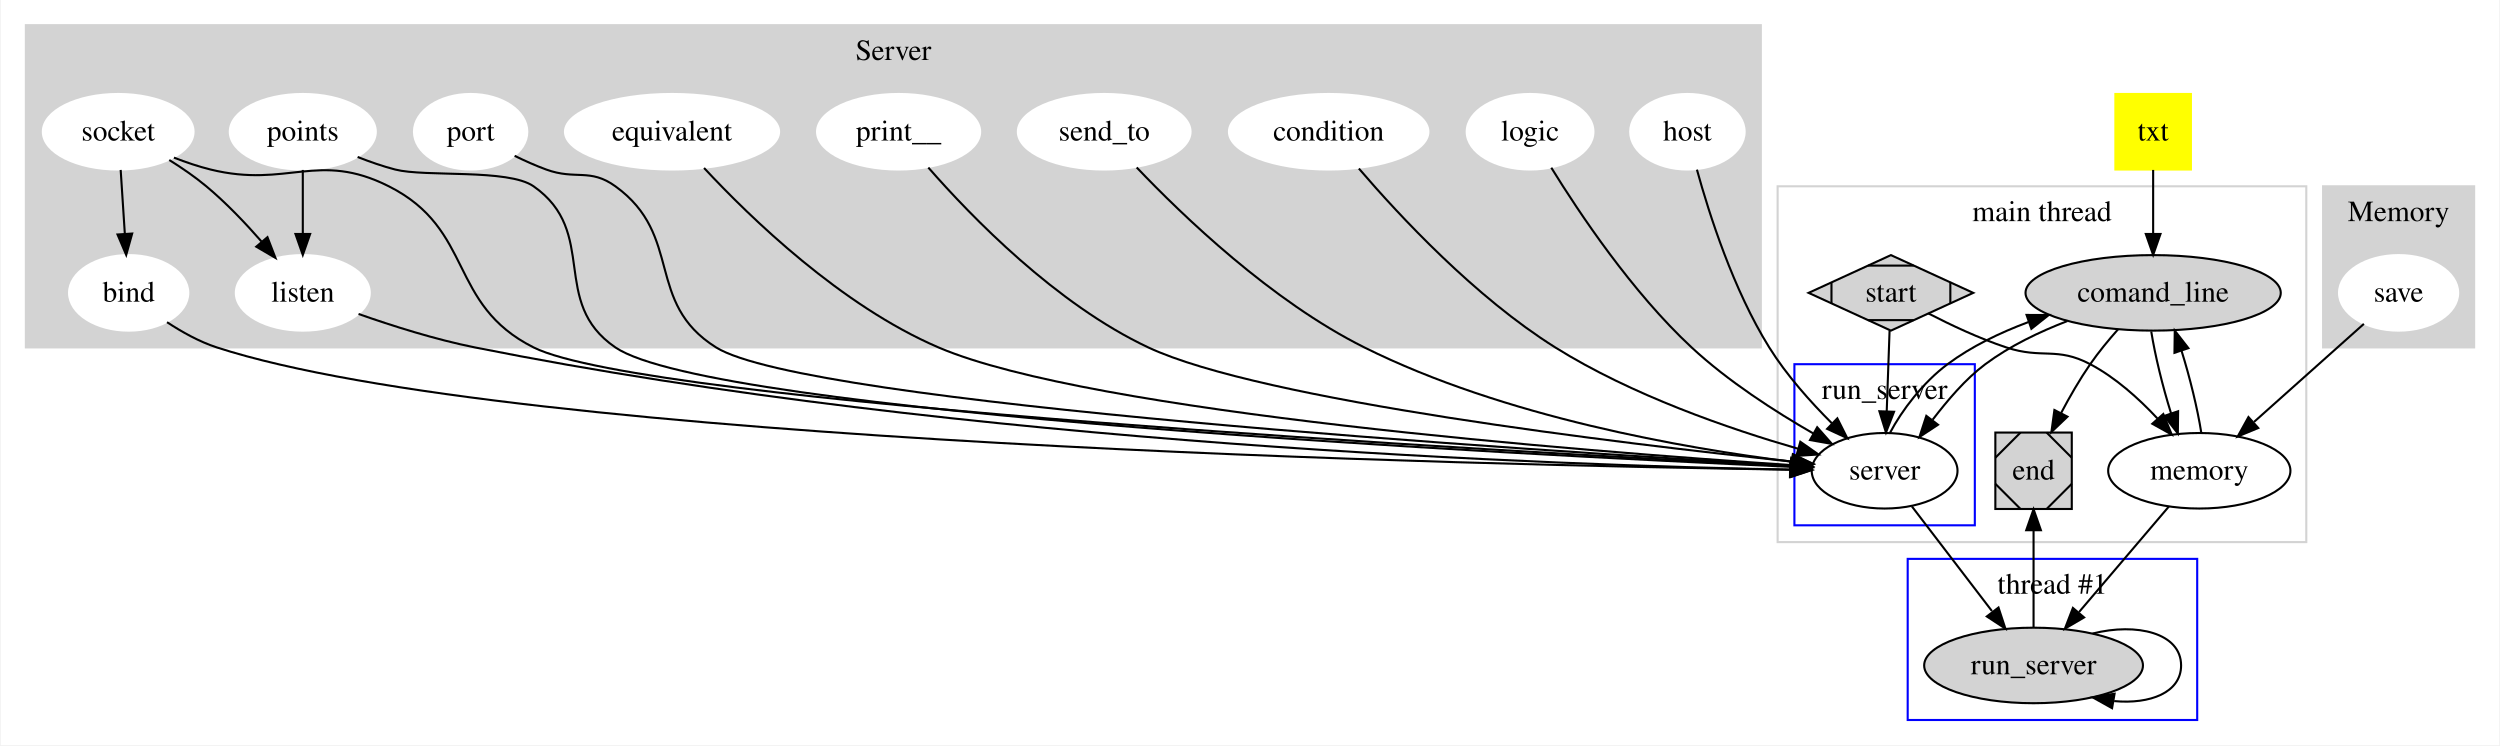
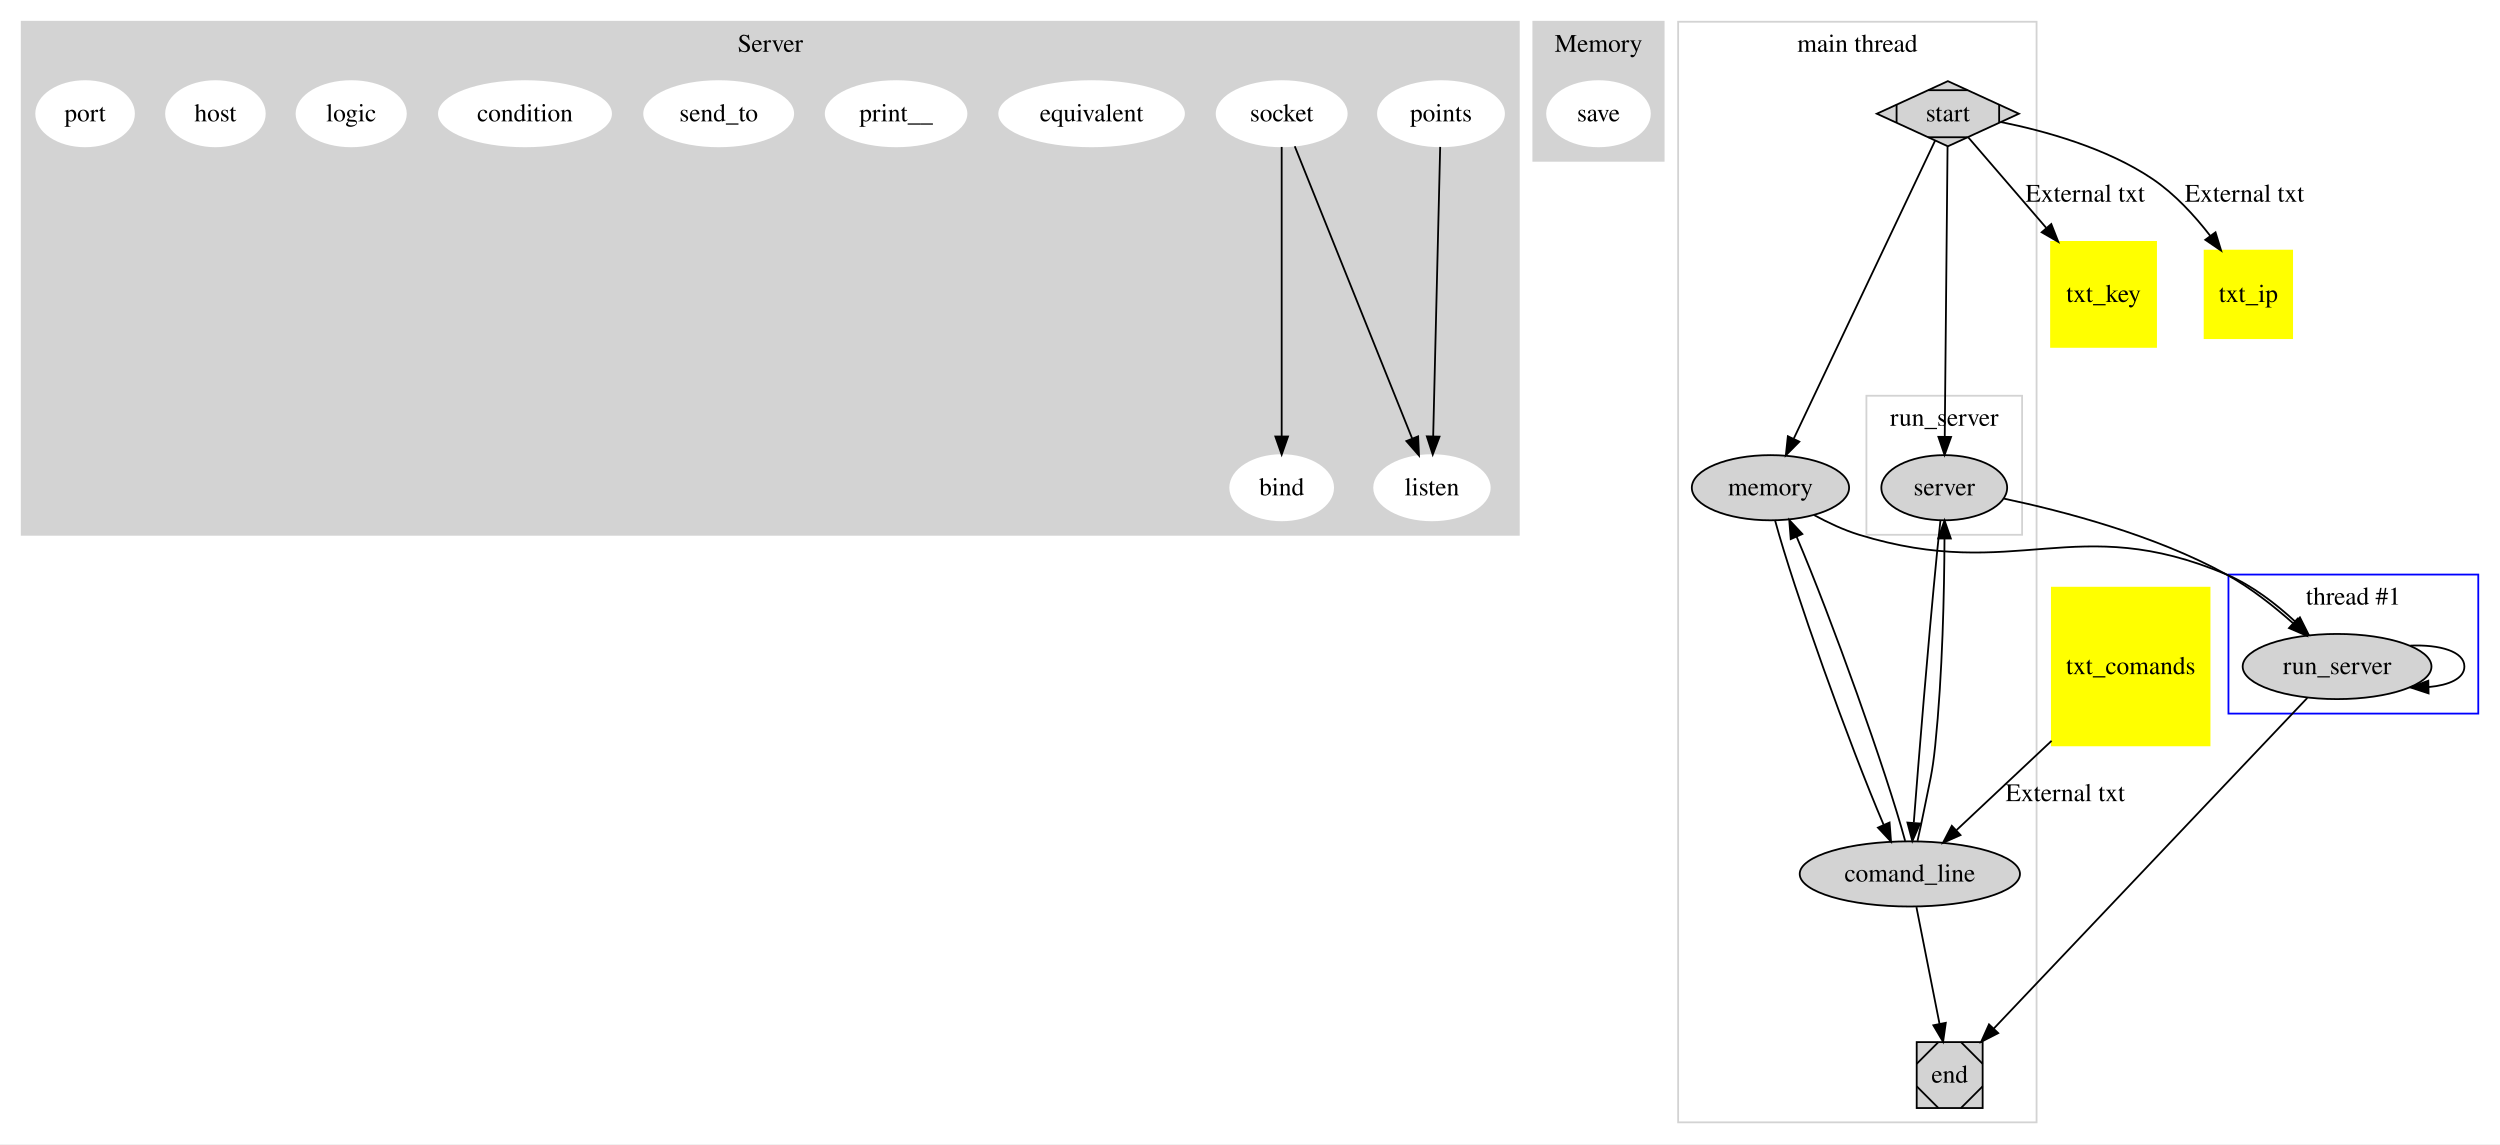
- <svg xmlns="http://www.w3.org/2000/svg" width="1191pt" height="355pt" viewBox="0.00 0.00 1191.00 355.20">
-   <g id="graph0" class="graph" transform="scale(1 1) rotate(0) translate(4 351.2)">
-     <polygon fill="#ffffff" stroke="transparent" points="-4,4 -4,-351.2 1187,-351.2 1187,4 -4,4" />
+ <svg xmlns="http://www.w3.org/2000/svg" width="1381pt" height="632pt" viewBox="0.00 0.00 1381.00 631.96">
+   <g id="graph0" class="graph" transform="scale(1 1) rotate(0) translate(4 627.956)">
+     <polygon fill="#ffffff" stroke="transparent" points="-4,4 -4,-627.956 1377,-627.956 1377,4 -4,4" />
    <g id="clust1" class="cluster">
-       <polygon fill="#d3d3d3" stroke="#d3d3d3" points="8,-185.6 8,-339.2 835,-339.2 835,-185.6 8,-185.6" />
-       <text text-anchor="middle" x="421.5" y="-322.6" font-family="Times,serif" font-size="14.00" fill="#000000">Server</text>
+       <polygon fill="#d3d3d3" stroke="#d3d3d3" points="8,-332.56 8,-615.956 835,-615.956 835,-332.56 8,-332.56" />
+       <text text-anchor="middle" x="421.5" y="-599.356" font-family="Times,serif" font-size="14.00" fill="#000000">Server</text>
    </g>
    <g id="clust2" class="cluster">
-       <polygon fill="#d3d3d3" stroke="#d3d3d3" points="1103,-185.6 1103,-262.4 1175,-262.4 1175,-185.6 1103,-185.6" />
-       <text text-anchor="middle" x="1139" y="-245.8" font-family="Times,serif" font-size="14.00" fill="#000000">Memory</text>
+       <polygon fill="#d3d3d3" stroke="#d3d3d3" points="843,-539.156 843,-615.956 915,-615.956 915,-539.156 843,-539.156" />
+       <text text-anchor="middle" x="879" y="-599.356" font-family="Times,serif" font-size="14.00" fill="#000000">Memory</text>
    </g>
    <g id="clust4" class="cluster">
-       <polygon fill="none" stroke="#d3d3d3" points="843,-92.8 843,-262.4 1095,-262.4 1095,-92.8 843,-92.8" />
-       <text text-anchor="middle" x="969" y="-245.8" font-family="Times,serif" font-size="14.00" fill="#000000">main thread</text>
+       <polygon fill="none" stroke="#d3d3d3" points="923,-8 923,-615.956 1121,-615.956 1121,-8 923,-8" />
+       <text text-anchor="middle" x="1022" y="-599.356" font-family="Times,serif" font-size="14.00" fill="#000000">main thread</text>
    </g>
    <g id="clust5" class="cluster">
-       <polygon fill="none" stroke="#0000ff" points="851,-100.8 851,-177.6 937,-177.6 937,-100.8 851,-100.8" />
-       <text text-anchor="middle" x="894" y="-161" font-family="Times,serif" font-size="14.00" fill="#000000">run_server</text>
+       <polygon fill="none" stroke="#d3d3d3" points="1027,-332.56 1027,-409.36 1113,-409.36 1113,-332.56 1027,-332.56" />
+       <text text-anchor="middle" x="1070" y="-392.76" font-family="Times,serif" font-size="14.00" fill="#000000">run_server</text>
    </g>
    <g id="clust6" class="cluster">
-       <polygon fill="none" stroke="#0000ff" points="905,-8 905,-84.8 1043,-84.8 1043,-8 905,-8" />
-       <text text-anchor="middle" x="974" y="-68.2" font-family="Times,serif" font-size="14.00" fill="#000000">thread #1</text>
+       <polygon fill="none" stroke="#0000ff" points="1227,-233.787 1227,-310.587 1365,-310.587 1365,-233.787 1227,-233.787" />
+       <text text-anchor="middle" x="1296" y="-293.987" font-family="Times,serif" font-size="14.00" fill="#000000">thread #1</text>
    </g>
    <g id="node1" class="node">
-       <ellipse fill="#ffffff" stroke="#ffffff" cx="140" cy="-288.4" rx="34.79" ry="18" />
-       <text text-anchor="middle" x="140" y="-284.2" font-family="Times,serif" font-size="14.00" fill="#000000">points</text>
+       <ellipse fill="#ffffff" stroke="#ffffff" cx="792" cy="-565.156" rx="34.79" ry="18" />
+       <text text-anchor="middle" x="792" y="-560.956" font-family="Times,serif" font-size="14.00" fill="#000000">points</text>
    </g>
    <g id="node11" class="node">
-       <ellipse fill="#ffffff" stroke="#ffffff" cx="140" cy="-211.6" rx="31.917" ry="18" />
-       <text text-anchor="middle" x="140" y="-207.4" font-family="Times,serif" font-size="14.00" fill="#000000">listen</text>
+       <ellipse fill="#ffffff" stroke="#ffffff" cx="787" cy="-358.56" rx="31.917" ry="18" />
+       <text text-anchor="middle" x="787" y="-354.36" font-family="Times,serif" font-size="14.00" fill="#000000">listen</text>
    </g>
    <g id="edge3" class="edge">
-       <path fill="none" stroke="#000000" d="M140,-270.2C140,-261.113 140,-249.918 140,-239.755" />
-       <polygon fill="#000000" stroke="#000000" points="143.5,-239.67 140,-229.67 136.5,-239.67 143.5,-239.67" />
+       <path fill="none" stroke="#000000" d="M791.556,-546.822C790.682,-510.68 788.729,-430.014 787.687,-386.943" />
+       <polygon fill="#000000" stroke="#000000" points="791.184,-386.765 787.443,-376.853 784.186,-386.935 791.184,-386.765" />
+     </g>
+     <g id="node2" class="node">
+       <ellipse fill="#ffffff" stroke="#ffffff" cx="704" cy="-565.156" rx="35.913" ry="18" />
+       <text text-anchor="middle" x="704" y="-560.956" font-family="Times,serif" font-size="14.00" fill="#000000">socket</text>
+     </g>
+     <g id="node10" class="node">
+       <ellipse fill="#ffffff" stroke="#ffffff" cx="704" cy="-358.56" rx="28.413" ry="18" />
+       <text text-anchor="middle" x="704" y="-354.36" font-family="Times,serif" font-size="14.00" fill="#000000">bind</text>
+     </g>
+     <g id="edge1" class="edge">
+       <path fill="none" stroke="#000000" d="M704,-546.822C704,-510.68 704,-430.014 704,-386.943" />
+       <polygon fill="#000000" stroke="#000000" points="707.5,-386.853 704,-376.853 700.5,-386.853 707.5,-386.853" />
+     </g>
+     <g id="edge2" class="edge">
+       <path fill="none" stroke="#000000" d="M711.221,-547.183C725.789,-510.92 758.78,-428.803 776.028,-385.87" />
+       <polygon fill="#000000" stroke="#000000" points="779.375,-386.928 779.855,-376.344 772.88,-384.318 779.375,-386.928" />
+     </g>
+     <g id="node3" class="node">
+       <ellipse fill="#ffffff" stroke="#ffffff" cx="599" cy="-565.156" rx="51.024" ry="18" />
+       <text text-anchor="middle" x="599" y="-560.956" font-family="Times,serif" font-size="14.00" fill="#000000">equivalent</text>
+     </g>
+     <g id="node4" class="node">
+       <ellipse fill="#ffffff" stroke="#ffffff" cx="491" cy="-565.156" rx="38.865" ry="18" />
+       <text text-anchor="middle" x="491" y="-560.956" font-family="Times,serif" font-size="14.00" fill="#000000">print__</text>
+     </g>
+     <g id="node5" class="node">
+       <ellipse fill="#ffffff" stroke="#ffffff" cx="393" cy="-565.156" rx="41.153" ry="18" />
+       <text text-anchor="middle" x="393" y="-560.956" font-family="Times,serif" font-size="14.00" fill="#000000">send_to</text>
+     </g>
+     <g id="node6" class="node">
+       <ellipse fill="#ffffff" stroke="#ffffff" cx="286" cy="-565.156" rx="47.533" ry="18" />
+       <text text-anchor="middle" x="286" y="-560.956" font-family="Times,serif" font-size="14.00" fill="#000000">condition</text>
+     </g>
+     <g id="node7" class="node">
+       <ellipse fill="#ffffff" stroke="#ffffff" cx="190" cy="-565.156" rx="30.196" ry="18" />
+       <text text-anchor="middle" x="190" y="-560.956" font-family="Times,serif" font-size="14.00" fill="#000000">logic</text>
+     </g>
+     <g id="node8" class="node">
+       <ellipse fill="#ffffff" stroke="#ffffff" cx="115" cy="-565.156" rx="27.266" ry="18" />
+       <text text-anchor="middle" x="115" y="-560.956" font-family="Times,serif" font-size="14.00" fill="#000000">host</text>
+     </g>
+     <g id="node9" class="node">
+       <ellipse fill="#ffffff" stroke="#ffffff" cx="43" cy="-565.156" rx="27" ry="18" />
+       <text text-anchor="middle" x="43" y="-560.956" font-family="Times,serif" font-size="14.00" fill="#000000">port</text>
    </g>
    <g id="node12" class="node">
-       <ellipse fill="none" stroke="#000000" cx="894" cy="-126.8" rx="34.748" ry="18" />
-       <text text-anchor="middle" x="894" y="-122.6" font-family="Times,serif" font-size="14.00" fill="#000000">server</text>
+       <ellipse fill="#ffffff" stroke="#ffffff" cx="879" cy="-565.156" rx="28.389" ry="18" />
+       <text text-anchor="middle" x="879" y="-560.956" font-family="Times,serif" font-size="14.00" fill="#000000">save</text>
+     </g>
+     <g id="node13" class="node">
+       <polygon fill="#d3d3d3" stroke="#000000" points="1072,-583.156 1032.763,-565.156 1072,-547.156 1111.237,-565.156 1072,-583.156" />
+       <polyline fill="none" stroke="#000000" points="1043.67,-570.16 1043.67,-560.152 " />
+       <polyline fill="none" stroke="#000000" points="1061.093,-552.16 1082.907,-552.16 " />
+       <polyline fill="none" stroke="#000000" points="1100.33,-560.152 1100.33,-570.16 " />
+       <polyline fill="none" stroke="#000000" points="1082.907,-578.152 1061.093,-578.152 " />
+       <text text-anchor="middle" x="1072" y="-560.956" font-family="Times,serif" font-size="14.00" fill="#000000">start</text>
+     </g>
+     <g id="node14" class="node">
+       <ellipse fill="#d3d3d3" stroke="#000000" cx="974" cy="-358.56" rx="43.44" ry="18" />
+       <text text-anchor="middle" x="974" y="-354.36" font-family="Times,serif" font-size="14.00" fill="#000000">memory</text>
    </g>
    <g id="edge4" class="edge">
-       <path fill="none" stroke="#000000" d="M166.133,-276.374C171.919,-274.09 178.089,-271.938 184,-270.4 198.298,-266.681 237.897,-270.873 250,-262.4 281.361,-240.445 257.381,-207.181 289,-185.6 335.039,-154.177 717.169,-134.571 849.276,-128.679" />
-       <polygon fill="#000000" stroke="#000000" points="849.611,-132.168 859.447,-128.231 849.302,-125.175 849.611,-132.168" />
+       <path fill="none" stroke="#000000" d="M1064.952,-550.298C1048.591,-515.806 1007.835,-429.888 986.884,-385.721" />
+       <polygon fill="#000000" stroke="#000000" points="989.938,-383.992 982.489,-376.457 983.613,-386.992 989.938,-383.992" />
    </g>
-     <g id="node2" class="node">
-       <ellipse fill="#ffffff" stroke="#ffffff" cx="316" cy="-288.4" rx="51.024" ry="18" />
-       <text text-anchor="middle" x="316" y="-284.2" font-family="Times,serif" font-size="14.00" fill="#000000">equivalent</text>
+     <g id="node15" class="node">
+       <ellipse fill="#d3d3d3" stroke="#000000" cx="1070" cy="-358.56" rx="34.748" ry="18" />
+       <text text-anchor="middle" x="1070" y="-354.36" font-family="Times,serif" font-size="14.00" fill="#000000">server</text>
    </g>
    <g id="edge5" class="edge">
-       <path fill="none" stroke="#000000" d="M331.261,-271.127C353.322,-247.425 396.593,-205.498 443,-185.6 515.632,-154.458 750.409,-136.067 849.363,-129.527" />
-       <polygon fill="#000000" stroke="#000000" points="849.594,-133.019 859.346,-128.877 849.139,-126.034 849.594,-133.019" />
+       <path fill="none" stroke="#000000" d="M1071.826,-547.183C1071.477,-511.164 1070.691,-429.904 1070.273,-386.741" />
+       <polygon fill="#000000" stroke="#000000" points="1073.772,-386.604 1070.175,-376.638 1066.772,-386.672 1073.772,-386.604" />
    </g>
-     <g id="node3" class="node">
-       <ellipse fill="#ffffff" stroke="#ffffff" cx="424" cy="-288.4" rx="38.865" ry="18" />
-       <text text-anchor="middle" x="424" y="-284.2" font-family="Times,serif" font-size="14.00" fill="#000000">print__</text>
+     <g id="node19" class="node">
+       <polygon fill="#ffff00" stroke="#ffff00" points="1262.173,-489.531 1213.827,-489.531 1213.827,-441.185 1262.173,-441.185 1262.173,-489.531" />
+       <text text-anchor="middle" x="1238" y="-461.158" font-family="Times,serif" font-size="14.00" fill="#000000">txt_ip</text>
+     </g>
+     <g id="edge15" class="edge">
+       <path fill="none" stroke="#000000" d="M1101.387,-560.531C1125.453,-555.683 1159.559,-546.301 1185,-529.156 1197.299,-520.867 1208.281,-508.921 1217.015,-497.602" />
+       <polygon fill="#000000" stroke="#000000" points="1219.847,-499.658 1222.963,-489.532 1214.212,-495.504 1219.847,-499.658" />
+       <text text-anchor="middle" x="1235.852" y="-516.556" font-family="Times,serif" font-size="14.00" fill="#000000">External txt</text>
+     </g>
+     <g id="node20" class="node">
+       <polygon fill="#ffff00" stroke="#ffff00" points="1186.996,-494.354 1129.004,-494.354 1129.004,-436.362 1186.996,-436.362 1186.996,-494.354" />
+       <text text-anchor="middle" x="1158" y="-461.158" font-family="Times,serif" font-size="14.00" fill="#000000">txt_key</text>
+     </g>
+     <g id="edge16" class="edge">
+       <path fill="none" stroke="#000000" d="M1083.243,-552.109C1094.14,-539.463 1111.186,-519.683 1126.25,-502.202" />
+       <polygon fill="#000000" stroke="#000000" points="1129.126,-504.226 1133.003,-494.366 1123.823,-499.657 1129.126,-504.226" />
+       <text text-anchor="middle" x="1147.852" y="-516.556" font-family="Times,serif" font-size="14.00" fill="#000000">External txt</text>
+     </g>
+     <g id="node16" class="node">
+       <ellipse fill="#d3d3d3" stroke="#000000" cx="1051" cy="-145.215" rx="60.837" ry="18" />
+       <text text-anchor="middle" x="1051" y="-141.015" font-family="Times,serif" font-size="14.00" fill="#000000">comand_line</text>
    </g>
    <g id="edge6" class="edge">
-       <path fill="none" stroke="#000000" d="M438.161,-271.341C458.666,-247.893 499.017,-206.265 543,-185.6 596.829,-160.309 768.198,-139.803 849.881,-131.189" />
-       <polygon fill="#000000" stroke="#000000" points="850.27,-134.667 859.853,-130.149 849.544,-127.705 850.27,-134.667" />
+       <path fill="none" stroke="#000000" d="M976.585,-340.37C986.7,-302.804 1017.624,-216.477 1036.541,-172.315" />
+       <polygon fill="#000000" stroke="#000000" points="1039.79,-173.62 1040.612,-163.057 1033.382,-170.802 1039.79,-173.62" />
    </g>
-     <g id="node4" class="node">
-       <ellipse fill="#ffffff" stroke="#ffffff" cx="522" cy="-288.4" rx="41.153" ry="18" />
-       <text text-anchor="middle" x="522" y="-284.2" font-family="Times,serif" font-size="14.00" fill="#000000">send_to</text>
+     <g id="node18" class="node">
+       <ellipse fill="#d3d3d3" stroke="#000000" cx="1287" cy="-259.787" rx="52.148" ry="18" />
+       <text text-anchor="middle" x="1287" y="-255.587" font-family="Times,serif" font-size="14.00" fill="#000000">run_server</text>
+     </g>
+     <g id="edge11" class="edge">
+       <path fill="none" stroke="#000000" d="M998.135,-343.421C1005.82,-339.249 1014.53,-335.16 1023,-332.56 1109.754,-305.93 1142.454,-346.02 1226,-310.587 1240.089,-304.612 1253.433,-294.262 1264.028,-284.457" />
+       <polygon fill="#000000" stroke="#000000" points="1266.479,-286.955 1271.227,-277.484 1261.609,-281.927 1266.479,-286.955" />
    </g>
    <g id="edge7" class="edge">
-       <path fill="none" stroke="#000000" d="M537.483,-271.382C559.384,-248.373 601.704,-207.684 646,-185.6 712.501,-152.445 798.472,-137.486 849.753,-131.117" />
-       <polygon fill="#000000" stroke="#000000" points="850.323,-134.574 859.841,-129.92 849.498,-127.623 850.323,-134.574" />
+       <path fill="none" stroke="#000000" d="M1067.872,-340.256C1067.238,-334.587 1066.563,-328.318 1066,-322.56 1060.869,-270.114 1055.918,-208.839 1053.183,-173.775" />
+       <polygon fill="#000000" stroke="#000000" points="1056.638,-173.055 1052.376,-163.355 1049.659,-173.596 1056.638,-173.055" />
    </g>
-     <g id="node5" class="node">
-       <ellipse fill="#ffffff" stroke="#ffffff" cx="629" cy="-288.4" rx="47.533" ry="18" />
-       <text text-anchor="middle" x="629" y="-284.2" font-family="Times,serif" font-size="14.00" fill="#000000">condition</text>
+     <g id="edge12" class="edge">
+       <path fill="none" stroke="#000000" d="M1102.915,-352.548C1135.602,-345.655 1186.418,-332.401 1226,-310.587 1239.081,-303.378 1252.019,-293.169 1262.59,-283.791" />
+       <polygon fill="#000000" stroke="#000000" points="1265.164,-286.18 1270.176,-276.846 1260.437,-281.017 1265.164,-286.18" />
    </g>
    <g id="edge8" class="edge">
-       <path fill="none" stroke="#000000" d="M643.394,-270.874C662.652,-248.407 698.827,-209.508 737,-185.6 773.326,-162.848 819.813,-146.815 852.75,-137.299" />
-       <polygon fill="#000000" stroke="#000000" points="853.831,-140.631 862.51,-134.555 851.936,-133.892 853.831,-140.631" />
-     </g>
-     <g id="node6" class="node">
-       <ellipse fill="#ffffff" stroke="#ffffff" cx="725" cy="-288.4" rx="30.196" ry="18" />
-       <text text-anchor="middle" x="725" y="-284.2" font-family="Times,serif" font-size="14.00" fill="#000000">logic</text>
+       <path fill="none" stroke="#000000" d="M1048.406,-163.439C1038.279,-201.031 1007.359,-287.344 988.449,-331.485" />
+       <polygon fill="#000000" stroke="#000000" points="985.202,-330.175 984.378,-340.737 991.609,-332.993 985.202,-330.175" />
    </g>
    <g id="edge9" class="edge">
-       <path fill="none" stroke="#000000" d="M735.119,-271.266C748.504,-249.567 773.73,-211.847 802,-185.6 819.35,-169.491 841.67,-155.105 859.979,-144.594" />
-       <polygon fill="#000000" stroke="#000000" points="861.861,-147.552 868.873,-139.609 858.439,-141.446 861.861,-147.552" />
+       <path fill="none" stroke="#000000" d="M1055.24,-163.493C1056.507,-169.161 1057.86,-175.436 1059,-181.215 1062.037,-196.613 1063.388,-200.403 1065,-216.015 1069.082,-255.548 1070.011,-301.539 1070.136,-330.352" />
+       <polygon fill="#000000" stroke="#000000" points="1066.636,-330.509 1070.149,-340.505 1073.636,-330.5 1066.636,-330.509" />
    </g>
-     <g id="node7" class="node">
-       <ellipse fill="#ffffff" stroke="#ffffff" cx="800" cy="-288.4" rx="27.266" ry="18" />
-       <text text-anchor="middle" x="800" y="-284.2" font-family="Times,serif" font-size="14.00" fill="#000000">host</text>
+     <g id="node17" class="node">
+       <polygon fill="#d3d3d3" stroke="#000000" points="1091.215,-52.322 1054.785,-52.322 1054.785,-15.892 1091.215,-15.892 1091.215,-52.322" />
+       <polyline fill="none" stroke="#000000" points="1066.785,-52.322 1054.785,-40.322 " />
+       <polyline fill="none" stroke="#000000" points="1054.785,-27.892 1066.785,-15.892 " />
+       <polyline fill="none" stroke="#000000" points="1079.215,-15.892 1091.215,-27.892 " />
+       <polyline fill="none" stroke="#000000" points="1091.215,-40.322 1079.215,-52.322 " />
+       <text text-anchor="middle" x="1073" y="-29.907" font-family="Times,serif" font-size="14.00" fill="#000000">end</text>
    </g>
    <g id="edge10" class="edge">
-       <path fill="none" stroke="#000000" d="M804.54,-270.337C810.407,-249.009 821.938,-212.978 839,-185.6 847.21,-172.427 858.646,-159.618 868.965,-149.336" />
-       <polygon fill="#000000" stroke="#000000" points="871.46,-151.793 876.219,-142.327 866.596,-146.759 871.46,-151.793" />
+       <path fill="none" stroke="#000000" d="M1054.633,-126.868C1058.104,-109.337 1063.387,-82.658 1067.397,-62.405" />
+       <polygon fill="#000000" stroke="#000000" points="1070.853,-62.971 1069.362,-52.482 1063.986,-61.611 1070.853,-62.971" />
    </g>
-     <g id="node8" class="node">
-       <ellipse fill="#ffffff" stroke="#ffffff" cx="220" cy="-288.4" rx="27" ry="18" />
-       <text text-anchor="middle" x="220" y="-284.2" font-family="Times,serif" font-size="14.00" fill="#000000">port</text>
-     </g>
-     <g id="edge11" class="edge">
-       <path fill="none" stroke="#000000" d="M240.968,-276.924C245.814,-274.552 251.013,-272.225 256,-270.4 270.173,-265.215 276.762,-271.23 289,-262.4 321.642,-238.848 302.868,-206.936 337,-185.6 380.114,-158.649 724.578,-136.487 849.202,-129.279" />
-       <polygon fill="#000000" stroke="#000000" points="849.743,-132.754 859.526,-128.687 849.342,-125.765 849.743,-132.754" />
-     </g>
-     <g id="node9" class="node">
-       <ellipse fill="#ffffff" stroke="#ffffff" cx="52" cy="-288.4" rx="35.913" ry="18" />
-       <text text-anchor="middle" x="52" y="-284.2" font-family="Times,serif" font-size="14.00" fill="#000000">socket</text>
-     </g>
-     <g id="node10" class="node">
-       <ellipse fill="#ffffff" stroke="#ffffff" cx="57" cy="-211.6" rx="28.413" ry="18" />
-       <text text-anchor="middle" x="57" y="-207.4" font-family="Times,serif" font-size="14.00" fill="#000000">bind</text>
-     </g>
-     <g id="edge1" class="edge">
-       <path fill="none" stroke="#000000" d="M53.185,-270.2C53.776,-261.113 54.505,-249.918 55.167,-239.755" />
-       <polygon fill="#000000" stroke="#000000" points="58.666,-239.876 55.824,-229.67 51.681,-239.421 58.666,-239.876" />
-     </g>
-     <g id="edge2" class="edge">
-       <path fill="none" stroke="#000000" d="M76.345,-274.932C82.347,-271.187 88.597,-266.901 94,-262.4 103.378,-254.587 112.627,-244.877 120.345,-236.046" />
-       <polygon fill="#000000" stroke="#000000" points="123.152,-238.148 126.962,-228.262 117.818,-233.614 123.152,-238.148" />
-     </g>
-     <g id="edge12" class="edge">
-       <path fill="none" stroke="#000000" d="M78.573,-276.069C84.224,-273.863 90.229,-271.819 96,-270.4 132.847,-261.341 147.107,-279.461 181,-262.4 221.986,-241.769 208.985,-206.174 250,-185.6 303.303,-158.862 711.718,-136.004 849.086,-129.003" />
-       <polygon fill="#000000" stroke="#000000" points="849.448,-132.489 859.259,-128.489 849.095,-125.499 849.448,-132.489" />
+     <g id="edge14" class="edge">
+       <path fill="none" stroke="#000000" d="M1270.563,-242.453C1233.108,-202.954 1141.269,-106.103 1097.271,-59.703" />
+       <polygon fill="#000000" stroke="#000000" points="1099.805,-57.289 1090.385,-52.441 1094.726,-62.106 1099.805,-57.289" />
    </g>
    <g id="edge13" class="edge">
-       <path fill="none" stroke="#000000" d="M75.279,-197.627C82.323,-192.979 90.681,-188.302 99,-185.6 240.076,-139.776 702.285,-129.466 848.931,-127.324" />
-       <polygon fill="#000000" stroke="#000000" points="848.985,-130.824 858.935,-127.183 848.887,-123.824 848.985,-130.824" />
+       <path fill="none" stroke="#000000" d="M1327.469,-271.341C1343.7,-271.994 1357.324,-268.143 1357.324,-259.787 1357.324,-253.26 1349.009,-249.481 1337.631,-248.452" />
+       <polygon fill="#000000" stroke="#000000" points="1337.542,-244.949 1327.469,-248.233 1337.392,-251.947 1337.542,-244.949" />
    </g>
-     <g id="edge14" class="edge">
-       <path fill="none" stroke="#000000" d="M166.571,-201.539C182.434,-195.946 203.108,-189.374 222,-185.6 454.844,-139.088 740.376,-129.368 849.091,-127.337" />
-       <polygon fill="#000000" stroke="#000000" points="849.417,-130.832 859.354,-127.158 849.295,-123.833 849.417,-130.832" />
-     </g>
-     <g id="node16" class="node">
-       <ellipse fill="#d3d3d3" stroke="#000000" cx="1022" cy="-211.6" rx="60.837" ry="18" />
-       <text text-anchor="middle" x="1022" y="-207.4" font-family="Times,serif" font-size="14.00" fill="#000000">comand_line</text>
-     </g>
-     <g id="edge19" class="edge">
-       <path fill="none" stroke="#000000" d="M896.537,-144.837C902.231,-155.597 912.232,-168.829 924,-177.6 935.312,-186.031 948.967,-192.618 962.48,-197.655" />
-       <polygon fill="#000000" stroke="#000000" points="961.664,-201.076 972.259,-201.052 963.961,-194.464 961.664,-201.076" />
-     </g>
-     <g id="node18" class="node">
-       <ellipse fill="#d3d3d3" stroke="#000000" cx="965" cy="-34" rx="52.148" ry="18" />
-       <text text-anchor="middle" x="965" y="-29.8" font-family="Times,serif" font-size="14.00" fill="#000000">run_server</text>
-     </g>
-     <g id="edge24" class="edge">
-       <path fill="none" stroke="#000000" d="M907.023,-109.779C917.696,-95.828 932.976,-75.857 945.17,-59.919" />
-       <polygon fill="#000000" stroke="#000000" points="948.281,-61.612 951.578,-51.544 942.721,-57.359 948.281,-61.612" />
-     </g>
-     <g id="node13" class="node">
-       <ellipse fill="#ffffff" stroke="#ffffff" cx="1139" cy="-211.6" rx="28.389" ry="18" />
-       <text text-anchor="middle" x="1139" y="-207.4" font-family="Times,serif" font-size="14.00" fill="#000000">save</text>
-     </g>
-     <g id="node14" class="node">
-       <ellipse fill="none" stroke="#000000" cx="1044" cy="-126.8" rx="43.44" ry="18" />
-       <text text-anchor="middle" x="1044" y="-122.6" font-family="Times,serif" font-size="14.00" fill="#000000">memory</text>
-     </g>
-     <g id="edge15" class="edge">
-       <path fill="none" stroke="#000000" d="M1122.452,-196.829C1108.016,-183.943 1086.823,-165.025 1070.103,-150.1" />
-       <polygon fill="#000000" stroke="#000000" points="1072.094,-147.186 1062.303,-143.138 1067.432,-152.408 1072.094,-147.186" />
-     </g>
-     <g id="edge18" class="edge">
-       <path fill="none" stroke="#000000" d="M1044.928,-145.05C1043.139,-156.383 1039.54,-171.17 1035.554,-183.926" />
-       <polygon fill="#000000" stroke="#000000" points="1032.165,-183.022 1032.302,-193.616 1038.802,-185.25 1032.165,-183.022" />
-     </g>
-     <g id="edge23" class="edge">
-       <path fill="none" stroke="#000000" d="M1029.51,-109.779C1017.524,-95.699 1000.317,-75.487 986.689,-59.477" />
-       <polygon fill="#000000" stroke="#000000" points="989.082,-56.889 979.935,-51.544 983.752,-61.427 989.082,-56.889" />
-     </g>
-     <g id="node15" class="node">
-       <polygon fill="#d3d3d3" stroke="#000000" points="897,-229.6 857.763,-211.6 897,-193.6 936.237,-211.6 897,-229.6" />
-       <polyline fill="none" stroke="#000000" points="868.67,-216.604 868.67,-206.596 " />
-       <polyline fill="none" stroke="#000000" points="886.093,-198.604 907.907,-198.604 " />
-       <polyline fill="none" stroke="#000000" points="925.33,-206.596 925.33,-216.604 " />
-       <polyline fill="none" stroke="#000000" points="907.907,-224.596 886.093,-224.596 " />
-       <text text-anchor="middle" x="897" y="-207.4" font-family="Times,serif" font-size="14.00" fill="#000000">start</text>
+     <g id="node21" class="node">
+       <polygon fill="#ffff00" stroke="#ffff00" points="1216.547,-303.334 1129.453,-303.334 1129.453,-216.241 1216.547,-216.241 1216.547,-303.334" />
+       <text text-anchor="middle" x="1173" y="-255.587" font-family="Times,serif" font-size="14.00" fill="#000000">txt_comands</text>
    </g>
    <g id="edge17" class="edge">
-       <path fill="none" stroke="#000000" d="M896.364,-193.616C895.969,-182.449 895.452,-167.855 895.003,-155.155" />
-       <polygon fill="#000000" stroke="#000000" points="898.497,-154.92 894.646,-145.05 891.501,-155.168 898.497,-154.92" />
-     </g>
-     <g id="edge16" class="edge">
-       <path fill="none" stroke="#000000" d="M914.874,-201.785C925.415,-196.346 939.165,-189.846 952,-185.6 969.212,-179.906 975.966,-186.061 992,-177.6 1004.034,-171.25 1015.155,-161.238 1023.997,-151.776" />
-       <polygon fill="#000000" stroke="#000000" points="1026.836,-153.85 1030.859,-144.048 1021.602,-149.202 1026.836,-153.85" />
-     </g>
-     <g id="edge21" class="edge">
-       <path fill="none" stroke="#000000" d="M981.033,-198.129C967.835,-193.034 953.671,-186.298 942,-177.6 932.444,-170.478 924.053,-160.414 916.866,-151.121" />
-       <polygon fill="#000000" stroke="#000000" points="919.452,-148.739 910.606,-142.909 913.885,-152.983 919.452,-148.739" />
-     </g>
-     <g id="edge20" class="edge">
-       <path fill="none" stroke="#000000" d="M1021.095,-193.2C1022.903,-181.822 1026.518,-167.008 1030.513,-154.259" />
-       <polygon fill="#000000" stroke="#000000" points="1033.897,-155.177 1033.771,-144.583 1027.263,-152.944 1033.897,-155.177" />
-     </g>
-     <g id="node17" class="node">
-       <polygon fill="#d3d3d3" stroke="#000000" points="983.215,-145.015 946.785,-145.015 946.785,-108.585 983.215,-108.585 983.215,-145.015" />
-       <polyline fill="none" stroke="#000000" points="958.785,-145.015 946.785,-133.015 " />
-       <polyline fill="none" stroke="#000000" points="946.785,-120.585 958.785,-108.585 " />
-       <polyline fill="none" stroke="#000000" points="971.215,-108.585 983.215,-120.585 " />
-       <polyline fill="none" stroke="#000000" points="983.215,-133.015 971.215,-145.015 " />
-       <text text-anchor="middle" x="965" y="-122.6" font-family="Times,serif" font-size="14.00" fill="#000000">end</text>
-     </g>
-     <g id="edge22" class="edge">
-       <path fill="none" stroke="#000000" d="M1005.294,-194.248C1000.722,-189.092 995.944,-183.295 992,-177.6 986.987,-170.362 982.224,-162.085 978.135,-154.342" />
-       <polygon fill="#000000" stroke="#000000" points="981.169,-152.588 973.508,-145.27 974.933,-155.768 981.169,-152.588" />
-     </g>
-     <g id="edge26" class="edge">
-       <path fill="none" stroke="#000000" d="M965,-52.296C965,-65.379 965,-83.243 965,-98.199" />
-       <polygon fill="#000000" stroke="#000000" points="961.5,-98.466 965,-108.466 968.5,-98.466 961.5,-98.466" />
-     </g>
-     <g id="edge25" class="edge">
-       <path fill="none" stroke="#000000" d="M993.162,-49.212C1014.16,-54.524 1035.324,-49.453 1035.324,-34 1035.324,-21.082 1020.535,-15.42 1003.416,-17.012" />
-       <polygon fill="#000000" stroke="#000000" points="1002.418,-13.633 993.162,-18.788 1003.613,-20.53 1002.418,-13.633" />
-     </g>
-     <g id="node19" class="node">
-       <polygon fill="#ffff00" stroke="#ffff00" points="1040,-306.4 1004,-306.4 1004,-270.4 1040,-270.4 1040,-306.4" />
-       <text text-anchor="middle" x="1022" y="-284.2" font-family="Times,serif" font-size="14.00" fill="#000000">txt</text>
-     </g>
-     <g id="edge27" class="edge">
-       <path fill="none" stroke="#000000" d="M1022,-270.2C1022,-261.113 1022,-249.918 1022,-239.755" />
-       <polygon fill="#000000" stroke="#000000" points="1025.5,-239.67 1022,-229.67 1018.5,-239.67 1025.5,-239.67" />
+       <path fill="none" stroke="#000000" d="M1129.3,-218.748C1111.716,-202.235 1092.042,-183.758 1076.814,-169.457" />
+       <polygon fill="#000000" stroke="#000000" points="1078.976,-166.686 1069.29,-162.392 1074.184,-171.789 1078.976,-166.686" />
+       <text text-anchor="middle" x="1136.852" y="-185.415" font-family="Times,serif" font-size="14.00" fill="#000000">External txt</text>
    </g>
  </g>
</svg>
